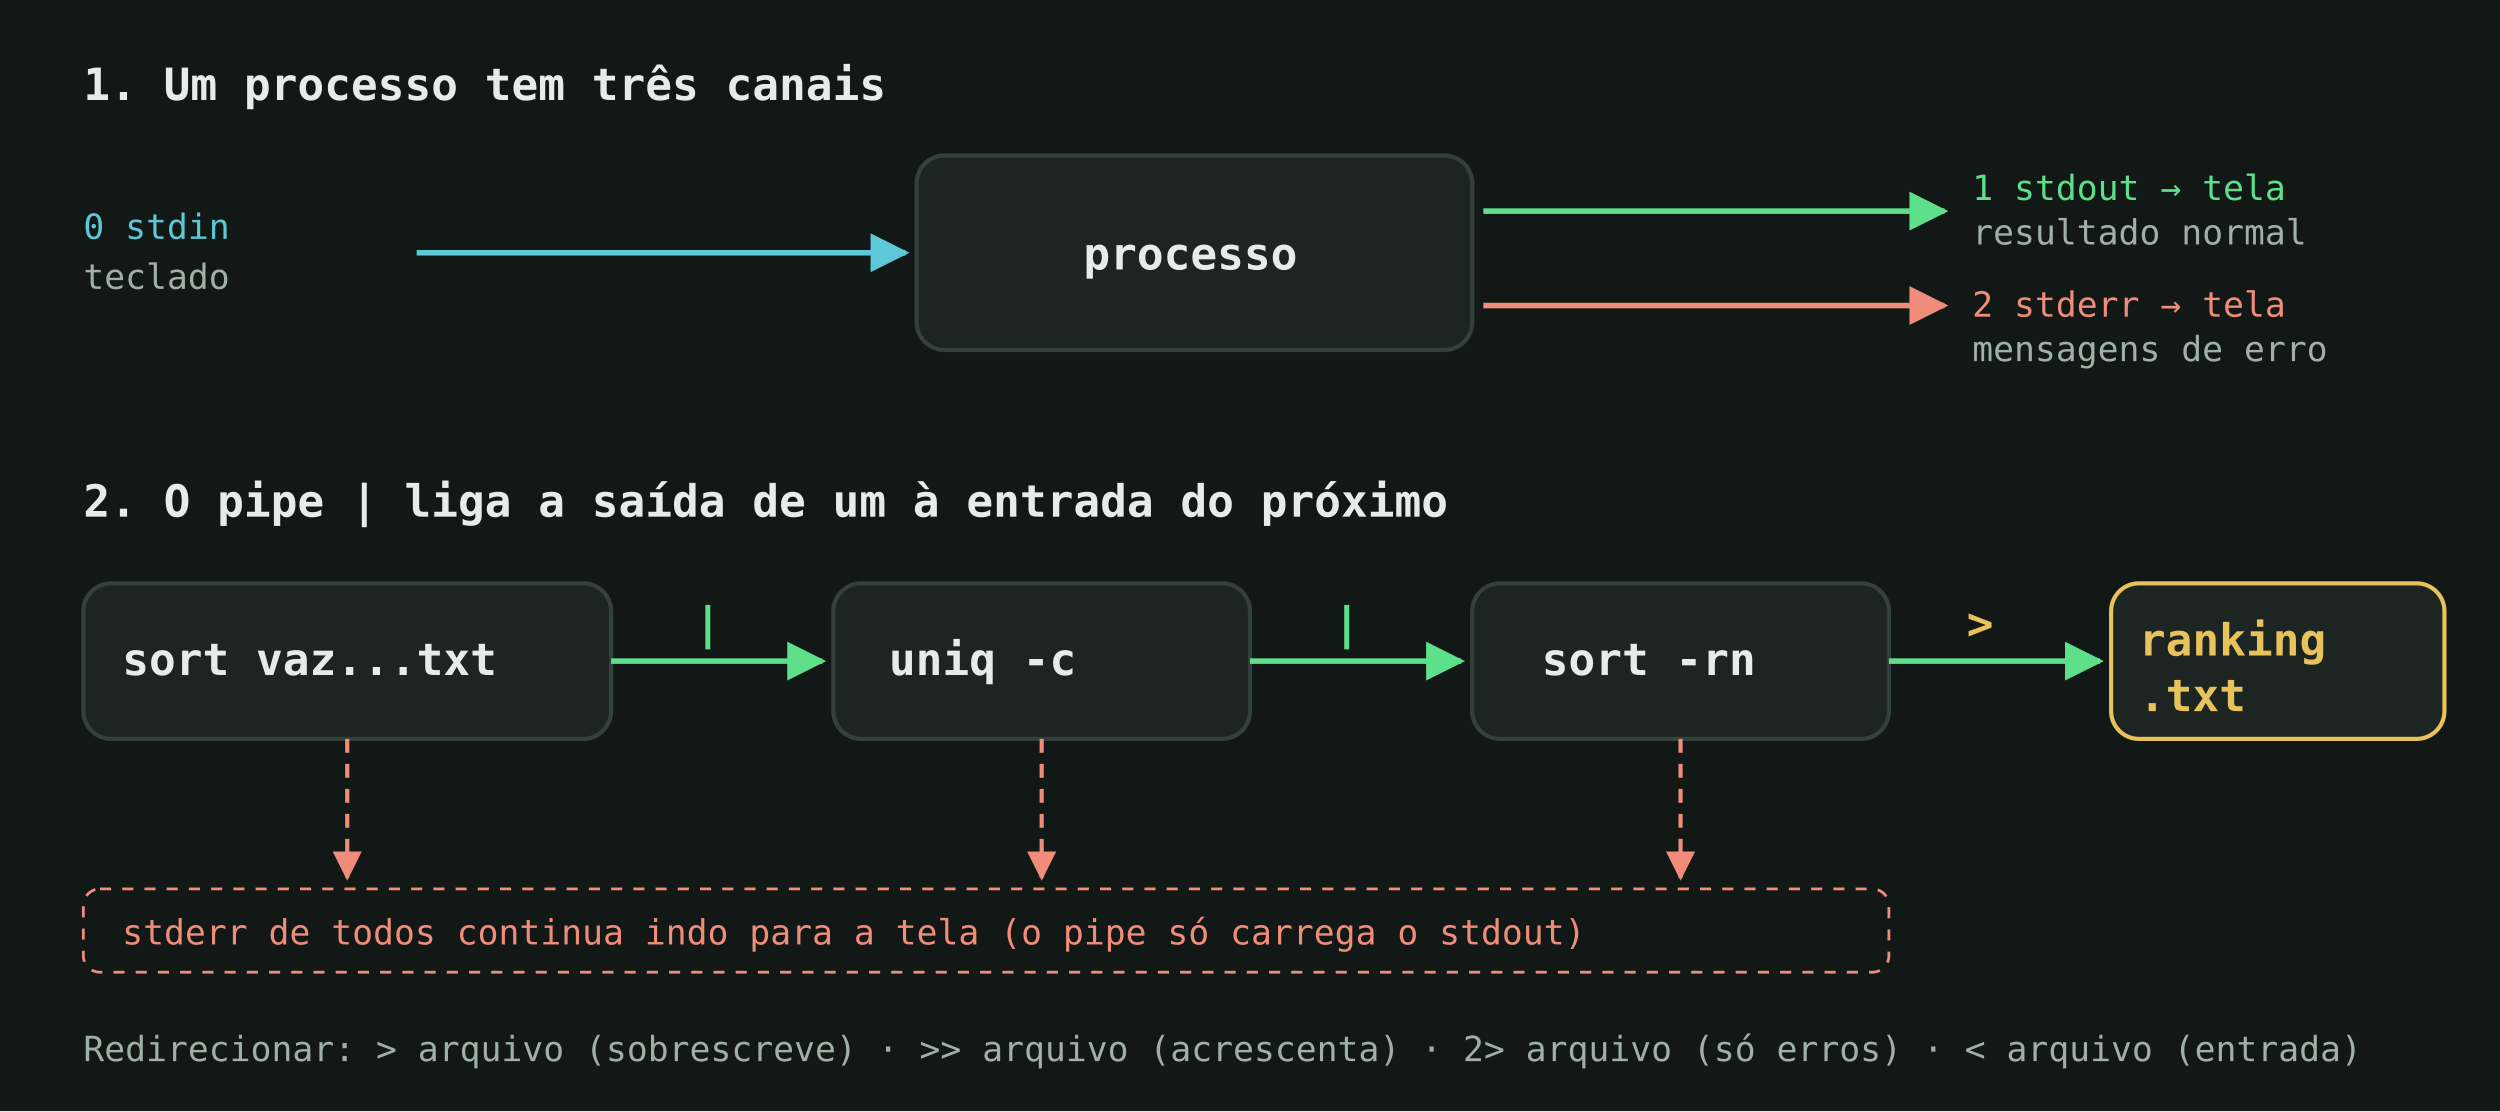
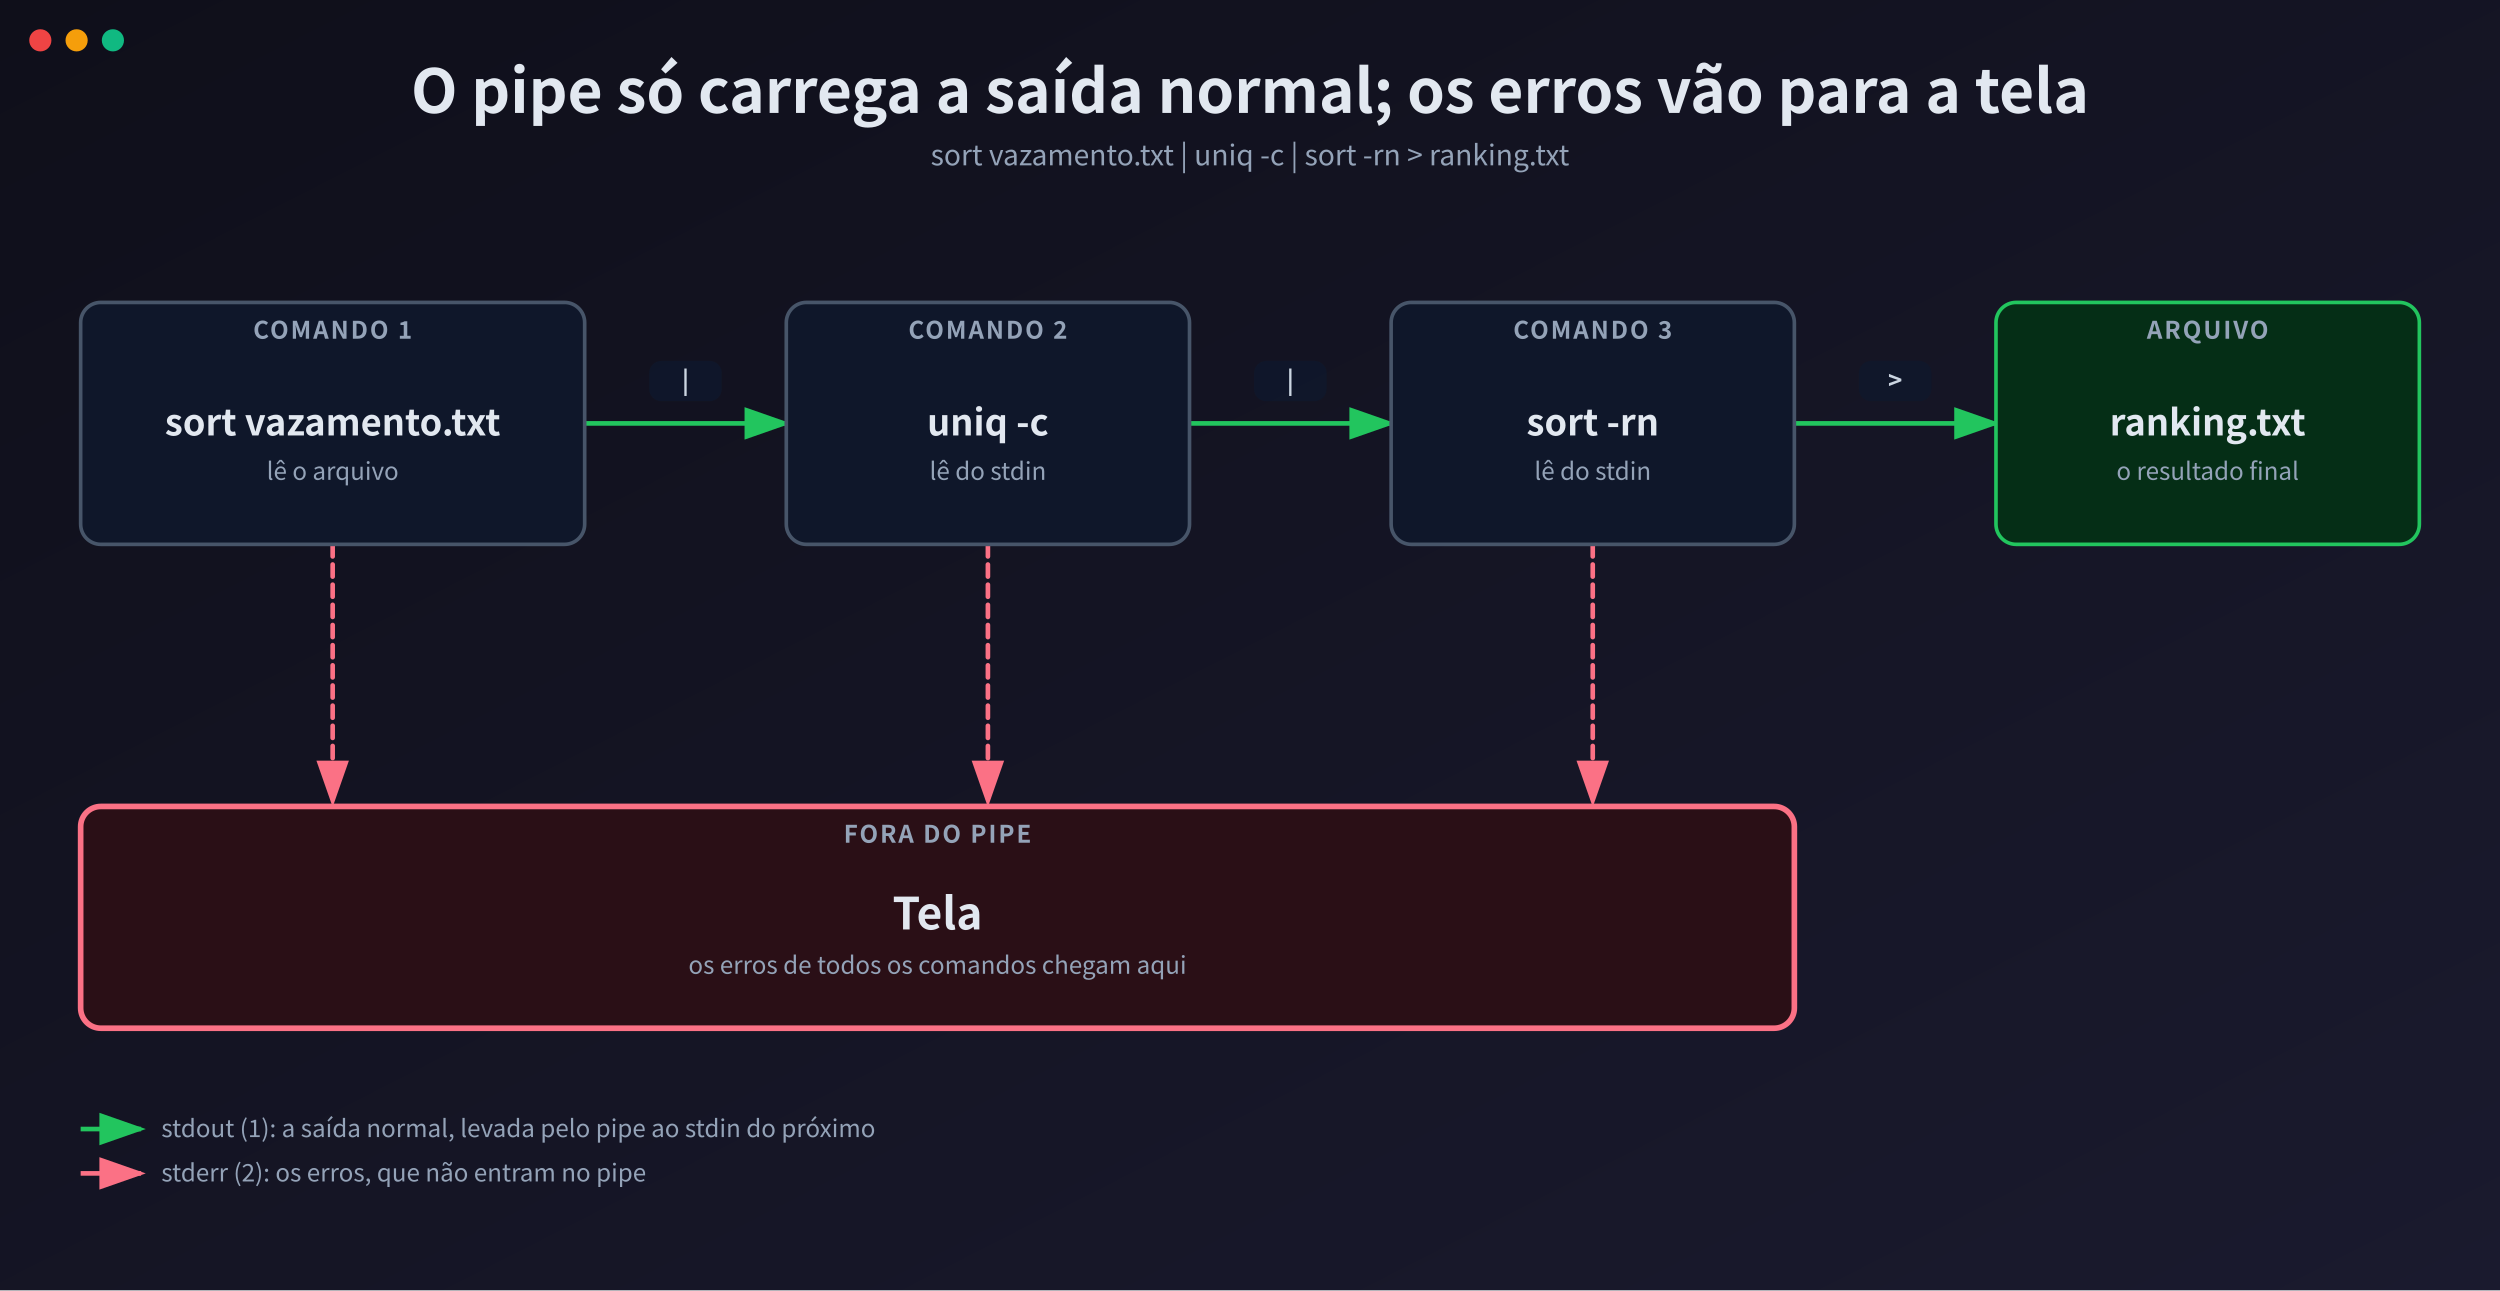
- <svg xmlns="http://www.w3.org/2000/svg" viewBox="0 0 900 400" role="img" aria-labelledby="t d">
-   <style>
-     text { font-family: ui-monospace, "DejaVu Sans Mono", Menlo, Consolas, monospace; fill: #e6ede8; }
-     .t { font-size: 16px; font-weight: 700; }
-     .s { font-size: 12.5px; fill: #9fb0a6; }
-     .box { fill: #1c2521; stroke: #34413b; stroke-width: 1.5; }
-   </style>
+ <svg xmlns="http://www.w3.org/2000/svg" viewBox="0 0 1240 640" width="1240" height="640" data-generator="fireworks-tech-graph" data-schema-version="1" data-text-metrics="heuristic-v1" data-style-id="2" data-visual-theme="Dark Terminal" data-diagram-type="architecture" data-motion-scene="" data-semantic-profile="generic" data-semantic-valid="true" data-quality-profile="standard" data-max-bends-per-edge="12" data-max-total-bends="100" data-max-route-stretch="5.0" data-max-bridged-crossings="8" data-min-node-gap="0.0" data-min-container-gutter="0.0" data-min-label-clearance="2.0" data-min-segment-length="0.0">
  <defs>
-     <marker id="g" viewBox="0 0 10 10" refX="9" refY="5" markerWidth="7" markerHeight="7" orient="auto">
-       <path d="M0 0 L10 5 L0 10 z" fill="#5ee08a" />
+     <marker id="arrowA" markerWidth="10" markerHeight="7" refX="9" refY="3.5" orient="auto">
+       <polygon points="0 0, 10 3.5, 0 7" fill="#a855f7" />
    </marker>
-     <marker id="r" viewBox="0 0 10 10" refX="9" refY="5" markerWidth="7" markerHeight="7" orient="auto">
-       <path d="M0 0 L10 5 L0 10 z" fill="#f08c7a" />
+     <marker id="arrowB" markerWidth="10" markerHeight="7" refX="9" refY="3.5" orient="auto">
+       <polygon points="0 0, 10 3.5, 0 7" fill="#22c55e" />
    </marker>
-     <marker id="c" viewBox="0 0 10 10" refX="9" refY="5" markerWidth="7" markerHeight="7" orient="auto">
-       <path d="M0 0 L10 5 L0 10 z" fill="#5cc8d8" />
+     <marker id="arrowC" markerWidth="10" markerHeight="7" refX="9" refY="3.5" orient="auto">
+       <polygon points="0 0, 10 3.5, 0 7" fill="#38bdf8" />
    </marker>
+     <marker id="arrowE" markerWidth="10" markerHeight="7" refX="9" refY="3.5" orient="auto">
+       <polygon points="0 0, 10 3.5, 0 7" fill="#fb7185" />
+     </marker>
+     <marker id="arrowF" markerWidth="10" markerHeight="7" refX="9" refY="3.5" orient="auto">
+       <polygon points="0 0, 10 3.5, 0 7" fill="#f59e0b" />
+     </marker>
+     <marker id="arrowG" markerWidth="10" markerHeight="7" refX="9" refY="3.5" orient="auto">
+       <polygon points="0 0, 10 3.5, 0 7" fill="#f97316" />
+     </marker>
+     <marker id="arrowH" markerWidth="10" markerHeight="7" refX="9" refY="3.5" orient="auto">
+       <polygon points="0 0, 10 3.5, 0 7" fill="#94a3b8" />
+     </marker>
+     <linearGradient id="terminalGradient" x1="0%" y1="0%" x2="100%" y2="100%">
+       <stop offset="0%" stop-color="#0f0f1a" />
+       <stop offset="100%" stop-color="#1a1a2e" />
+     </linearGradient>
+     <filter id="glowBlue" x="-30%" y="-30%" width="160%" height="160%">
+       <feDropShadow dx="0" dy="0" stdDeviation="5" flood-color="#3b82f6" flood-opacity="0.65" />
+     </filter>
+     <filter id="glowPurple" x="-30%" y="-30%" width="160%" height="160%">
+       <feDropShadow dx="0" dy="0" stdDeviation="5" flood-color="#a855f7" flood-opacity="0.72" />
+     </filter>
+     <filter id="glowGreen" x="-30%" y="-30%" width="160%" height="160%">
+       <feDropShadow dx="0" dy="0" stdDeviation="5" flood-color="#22c55e" flood-opacity="0.62" />
+     </filter>
+     <filter id="glowOrange" x="-30%" y="-30%" width="160%" height="160%">
+       <feDropShadow dx="0" dy="0" stdDeviation="5" flood-color="#f97316" flood-opacity="0.62" />
+     </filter>
+     <style>
+     text { font-family: 'SF Mono', 'Fira Code', Menlo, 'Noto Sans CJK SC', 'Microsoft YaHei', 'SimHei', monospace; }
+     .title { font-size: 30px; font-weight: 700; fill: #e2e8f0; }
+     .subtitle { font-size: 14px; font-weight: 500; fill: #94a3b8; }
+     .section { font-size: 13px; font-weight: 700; fill: #38bdf8; letter-spacing: 1.4px; }
+     .section-sub { font-size: 12px; font-weight: 500; fill: #94a3b8; }
+     .node-title { font-weight: 700; fill: #e2e8f0; }
+     .node-sub { font-weight: 500; fill: #94a3b8; }
+     .node-type { font-size: 12px; font-weight: 700; fill: #94a3b8; letter-spacing: 0.08em; }
+     .arrow-label { font-size: 12px; font-weight: 600; fill: #cbd5e1; }
+     .legend { font-size: 12px; font-weight: 500; fill: #94a3b8; }
+     .footnote { font-size: 12px; font-weight: 500; fill: #94a3b8; }
+     .metric-label { font-size: 8.5px; font-weight: 700; fill: #94a3b8; text-transform: uppercase; }
+     .metric-value { font-size: 9.5px; font-weight: 700; fill: #e2e8f0; }
+     </style>
  </defs>
-   <rect width="900" height="400" fill="#121815" />
-   <text class="t" x="30" y="36">1. Um processo tem três canais</text>
-   <rect class="box" x="330" y="56" width="200" height="70" rx="10" />
-   <text class="t" x="390" y="97">processo</text>
-   <line x1="150" y1="91" x2="326" y2="91" stroke="#5cc8d8" stroke-width="2" marker-end="url(#c)" />
-   <text class="s" x="30" y="86" style="fill:#5cc8d8">0 stdin</text>
-   <text class="s" x="30" y="104">teclado</text>
-   <line x1="534" y1="76" x2="700" y2="76" stroke="#5ee08a" stroke-width="2" marker-end="url(#g)" />
-   <text class="s" x="710" y="72" style="fill:#5ee08a">1 stdout → tela</text>
-   <text class="s" x="710" y="88">resultado normal</text>
-   <line x1="534" y1="110" x2="700" y2="110" stroke="#f08c7a" stroke-width="2" marker-end="url(#r)" />
-   <text class="s" x="710" y="114" style="fill:#f08c7a">2 stderr → tela</text>
-   <text class="s" x="710" y="130">mensagens de erro</text>
-   <text class="t" x="30" y="186">2. O pipe | liga a saída de um à entrada do próximo</text>
-   <rect class="box" x="30" y="210" width="190" height="56" rx="10" />
-   <text class="t" x="44" y="243">sort vaz...txt</text>
-   <rect class="box" x="300" y="210" width="150" height="56" rx="10" />
-   <text class="t" x="320" y="243">uniq -c</text>
-   <rect class="box" x="530" y="210" width="150" height="56" rx="10" />
-   <text class="t" x="555" y="243">sort -rn</text>
-   <rect class="box" x="760" y="210" width="120" height="56" rx="10" style="stroke:#e8c25a" />
-   <text class="t" x="770" y="236" style="fill:#e8c25a">ranking</text>
-   <text class="t" x="770" y="256" style="fill:#e8c25a">.txt</text>
-   <line x1="220" y1="238" x2="296" y2="238" stroke="#5ee08a" stroke-width="2" marker-end="url(#g)" />
-   <text class="t" x="250" y="230" style="fill:#5ee08a">|</text>
-   <line x1="450" y1="238" x2="526" y2="238" stroke="#5ee08a" stroke-width="2" marker-end="url(#g)" />
-   <text class="t" x="480" y="230" style="fill:#5ee08a">|</text>
-   <line x1="680" y1="238" x2="756" y2="238" stroke="#5ee08a" stroke-width="2" marker-end="url(#g)" />
-   <text class="t" x="708" y="230" style="fill:#e8c25a">&gt;</text>
-   <g stroke="#f08c7a" stroke-width="1.5" stroke-dasharray="5 4" fill="none">
-     <path d="M125 266 v50" marker-end="url(#r)" />
-     <path d="M375 266 v50" marker-end="url(#r)" />
-     <path d="M605 266 v50" marker-end="url(#r)" />
+   <rect data-graph-role="background" width="1240.0" height="640.0" fill="url(#terminalGradient)" />
+   <circle cx="20.0" cy="20" r="5.5" fill="#ef4444" />
+   <circle cx="38.0" cy="20" r="5.5" fill="#f59e0b" />
+   <circle cx="56.0" cy="20" r="5.5" fill="#10b981" />
+   <text x="620.0" y="56" text-anchor="middle" class="title">O pipe só carrega a saída normal; os erros vão para a tela</text>
+   <text x="620.0" y="82" text-anchor="middle" class="subtitle">sort vazamento.txt | uniq -c | sort -rn &gt; ranking.txt</text>
+   <path id="p1" data-graph-role="edge" data-edge-id="p1" data-source="c1" data-target="c2" data-edge-kind="flow" data-topic-id="" data-flow="" data-motion-role="" data-motion-stage="" data-motion-order="" data-protocol="" data-via="" data-critical-path-id="" data-critical-hop="" data-critical-hops="" data-critical="false" data-bends="0" data-route-stretch="1.0" data-bridges="" d="M 290,210 L 390,210" fill="none" stroke="#22c55e" stroke-width="2.3" stroke-linecap="round" stroke-linejoin="round" marker-end="url(#arrowB)" />
+   <path id="p2" data-graph-role="edge" data-edge-id="p2" data-source="c2" data-target="c3" data-edge-kind="flow" data-topic-id="" data-flow="" data-motion-role="" data-motion-stage="" data-motion-order="" data-protocol="" data-via="" data-critical-path-id="" data-critical-hop="" data-critical-hops="" data-critical="false" data-bends="0" data-route-stretch="1.0" data-bridges="" d="M 590,210 L 690,210" fill="none" stroke="#22c55e" stroke-width="2.3" stroke-linecap="round" stroke-linejoin="round" marker-end="url(#arrowB)" />
+   <path id="p3" data-graph-role="edge" data-edge-id="p3" data-source="c3" data-target="file" data-edge-kind="flow" data-topic-id="" data-flow="" data-motion-role="" data-motion-stage="" data-motion-order="" data-protocol="" data-via="" data-critical-path-id="" data-critical-hop="" data-critical-hops="" data-critical="false" data-bends="0" data-route-stretch="1.0" data-bridges="" d="M 890,210 L 990,210" fill="none" stroke="#22c55e" stroke-width="2.3" stroke-linecap="round" stroke-linejoin="round" marker-end="url(#arrowB)" />
+   <path id="e1" data-graph-role="edge" data-edge-id="e1" data-source="c1" data-target="" data-edge-kind="flow" data-topic-id="" data-flow="" data-motion-role="" data-motion-stage="" data-motion-order="" data-protocol="" data-via="" data-critical-path-id="" data-critical-hop="" data-critical-hops="" data-critical="false" data-bends="0" data-route-stretch="1.0" data-bridges="" d="M 165,270 L 165,398" fill="none" stroke="#fb7185" stroke-width="2.3" stroke-linecap="round" stroke-linejoin="round" marker-end="url(#arrowE)" stroke-dasharray="6,4" />
+   <path id="e2" data-graph-role="edge" data-edge-id="e2" data-source="c2" data-target="" data-edge-kind="flow" data-topic-id="" data-flow="" data-motion-role="" data-motion-stage="" data-motion-order="" data-protocol="" data-via="" data-critical-path-id="" data-critical-hop="" data-critical-hops="" data-critical="false" data-bends="0" data-route-stretch="1.0" data-bridges="" d="M 490,270 L 490,398" fill="none" stroke="#fb7185" stroke-width="2.3" stroke-linecap="round" stroke-linejoin="round" marker-end="url(#arrowE)" stroke-dasharray="6,4" />
+   <path id="e3" data-graph-role="edge" data-edge-id="e3" data-source="c3" data-target="" data-edge-kind="flow" data-topic-id="" data-flow="" data-motion-role="" data-motion-stage="" data-motion-order="" data-protocol="" data-via="" data-critical-path-id="" data-critical-hop="" data-critical-hops="" data-critical="false" data-bends="0" data-route-stretch="1.0" data-bridges="" d="M 790,270 L 790,398" fill="none" stroke="#fb7185" stroke-width="2.3" stroke-linecap="round" stroke-linejoin="round" marker-end="url(#arrowE)" stroke-dasharray="6,4" />
+   <g id="node-c1" data-graph-role="node" data-node-id="c1" data-semantic-role="rect" data-motion-role="" data-motion-stage="" data-motion-order="" data-parent="" data-deployment-id="" data-topic-id="" data-span-id="" data-station-order="" data-status="" data-start-ms="" data-duration-ms="" data-parent-span="" data-graph-bounds="40,150,290,270">
+     <rect x="40.0" y="150.0" width="250.0" height="120.0" rx="10.0" fill="#0f172a" stroke="#475569" stroke-width="1.8" />
+     <text x="165.0" y="168.0" text-anchor="middle" class="node-type">COMANDO 1</text>
+     <text data-text-role="title" data-full-text="sort vazamento.txt" data-text-max-width="226.0" x="165.0" y="216.0" text-anchor="middle" class="node-title" font-size="18">sort vazamento.txt</text>
+     <text data-text-role="subtitle" data-full-text="lê o arquivo" data-text-max-width="226.0" x="165.0" y="238.0" text-anchor="middle" class="node-sub" font-size="12">lê o arquivo</text>
  </g>
-   <rect x="30" y="320" width="650" height="30" rx="6" fill="none" stroke="#f08c7a" stroke-dasharray="4 4" />
-   <text class="s" x="44" y="340" style="fill:#f08c7a">stderr de todos continua indo para a tela (o pipe só carrega o stdout)</text>
-   <text class="s" x="30" y="382">Redirecionar:  &gt; arquivo (sobrescreve) · &gt;&gt; arquivo (acrescenta) · 2&gt; arquivo (só erros) · &lt; arquivo (entrada)</text>
+   <g id="node-c2" data-graph-role="node" data-node-id="c2" data-semantic-role="rect" data-motion-role="" data-motion-stage="" data-motion-order="" data-parent="" data-deployment-id="" data-topic-id="" data-span-id="" data-station-order="" data-status="" data-start-ms="" data-duration-ms="" data-parent-span="" data-graph-bounds="390,150,590,270">
+     <rect x="390.0" y="150.0" width="200.0" height="120.0" rx="10.0" fill="#0f172a" stroke="#475569" stroke-width="1.8" />
+     <text x="490.0" y="168.0" text-anchor="middle" class="node-type">COMANDO 2</text>
+     <text data-text-role="title" data-full-text="uniq -c" data-text-max-width="176.0" x="490.0" y="216.0" text-anchor="middle" class="node-title" font-size="18">uniq -c</text>
+     <text data-text-role="subtitle" data-full-text="lê do stdin" data-text-max-width="176.0" x="490.0" y="238.0" text-anchor="middle" class="node-sub" font-size="12">lê do stdin</text>
+   </g>
+   <g id="node-c3" data-graph-role="node" data-node-id="c3" data-semantic-role="rect" data-motion-role="" data-motion-stage="" data-motion-order="" data-parent="" data-deployment-id="" data-topic-id="" data-span-id="" data-station-order="" data-status="" data-start-ms="" data-duration-ms="" data-parent-span="" data-graph-bounds="690,150,890,270">
+     <rect x="690.0" y="150.0" width="200.0" height="120.0" rx="10.0" fill="#0f172a" stroke="#475569" stroke-width="1.8" />
+     <text x="790.0" y="168.0" text-anchor="middle" class="node-type">COMANDO 3</text>
+     <text data-text-role="title" data-full-text="sort -rn" data-text-max-width="176.0" x="790.0" y="216.0" text-anchor="middle" class="node-title" font-size="18">sort -rn</text>
+     <text data-text-role="subtitle" data-full-text="lê do stdin" data-text-max-width="176.0" x="790.0" y="238.0" text-anchor="middle" class="node-sub" font-size="12">lê do stdin</text>
+   </g>
+   <g id="node-file" data-graph-role="node" data-node-id="file" data-semantic-role="rect" data-motion-role="" data-motion-stage="" data-motion-order="" data-parent="" data-deployment-id="" data-topic-id="" data-span-id="" data-station-order="" data-status="" data-start-ms="" data-duration-ms="" data-parent-span="" data-graph-bounds="990,150,1200,270">
+     <rect x="990.0" y="150.0" width="210.0" height="120.0" rx="10.0" fill="#052e16" stroke="#22c55e" stroke-width="1.8" />
+     <text x="1095.0" y="168.0" text-anchor="middle" class="node-type">ARQUIVO</text>
+     <text data-text-role="title" data-full-text="ranking.txt" data-text-max-width="186.0" x="1095.0" y="216.0" text-anchor="middle" class="node-title" font-size="18">ranking.txt</text>
+     <text data-text-role="subtitle" data-full-text="o resultado final" data-text-max-width="186.0" x="1095.0" y="238.0" text-anchor="middle" class="node-sub" font-size="12">o resultado final</text>
+   </g>
+   <g id="node-tela" data-graph-role="node" data-node-id="tela" data-semantic-role="rect" data-motion-role="" data-motion-stage="" data-motion-order="" data-parent="" data-deployment-id="" data-topic-id="" data-span-id="" data-station-order="" data-status="" data-start-ms="" data-duration-ms="" data-parent-span="" data-graph-bounds="40,400,890,510">
+     <rect x="40.0" y="400.0" width="850.0" height="110.0" rx="10.0" fill="#2a0f16" stroke="#fb7185" stroke-width="2.8" />
+     <text x="465.0" y="418.0" text-anchor="middle" class="node-type">FORA DO PIPE</text>
+     <text data-text-role="title" data-full-text="Tela" data-text-max-width="826.0" x="465.0" y="461.0" text-anchor="middle" class="node-title" font-size="22.0">Tela</text>
+     <text data-text-role="subtitle" data-full-text="os erros de todos os comandos chegam aqui" data-text-max-width="826.0" x="465.0" y="483.0" text-anchor="middle" class="node-sub" font-size="12">os erros de todos os comandos chegam aqui</text>
+   </g>
+   <g id="p1-label" data-graph-role="label" data-owner="p1" data-graph-bounds="322,179,358,199">
+     <rect x="322.0" y="179.0" width="36.0" height="20" rx="6" fill="#0f172a" opacity="0.92" />
+     <text x="340.0" y="193.0" text-anchor="middle" class="arrow-label">|</text>
+   </g>
+   <g id="p2-label" data-graph-role="label" data-owner="p2" data-graph-bounds="622,179,658,199">
+     <rect x="622.0" y="179.0" width="36.0" height="20" rx="6" fill="#0f172a" opacity="0.92" />
+     <text x="640.0" y="193.0" text-anchor="middle" class="arrow-label">|</text>
+   </g>
+   <g id="p3-label" data-graph-role="label" data-owner="p3" data-graph-bounds="922,179,958,199">
+     <rect x="922.0" y="179.0" width="36.0" height="20" rx="6" fill="#0f172a" opacity="0.92" />
+     <text x="940.0" y="193.0" text-anchor="middle" class="arrow-label">&gt;</text>
+   </g>
+   <g id="legend" data-graph-role="legend">
+     <rect id="legend-zone" data-graph-role="reserved" data-reserved-kind="legend" x="30" y="546" width="463.44" height="68" rx="10" fill="none" stroke="none" />
+     <line data-graph-role="decoration" x1="40.0" y1="560.0" x2="70.0" y2="560.0" stroke="#22c55e" stroke-width="2.3" marker-end="url(#arrowB)" />
+     <text data-graph-role="decoration" x="80.0" y="564.0" class="legend">stdout (1): a saída normal, levada pelo pipe ao stdin do próximo</text>
+     <line data-graph-role="decoration" x1="40.0" y1="582.0" x2="70.0" y2="582.0" stroke="#fb7185" stroke-width="2.3" marker-end="url(#arrowE)" />
+     <text data-graph-role="decoration" x="80.0" y="586.0" class="legend">stderr (2): os erros, que não entram no pipe</text>
+   </g>
</svg>
